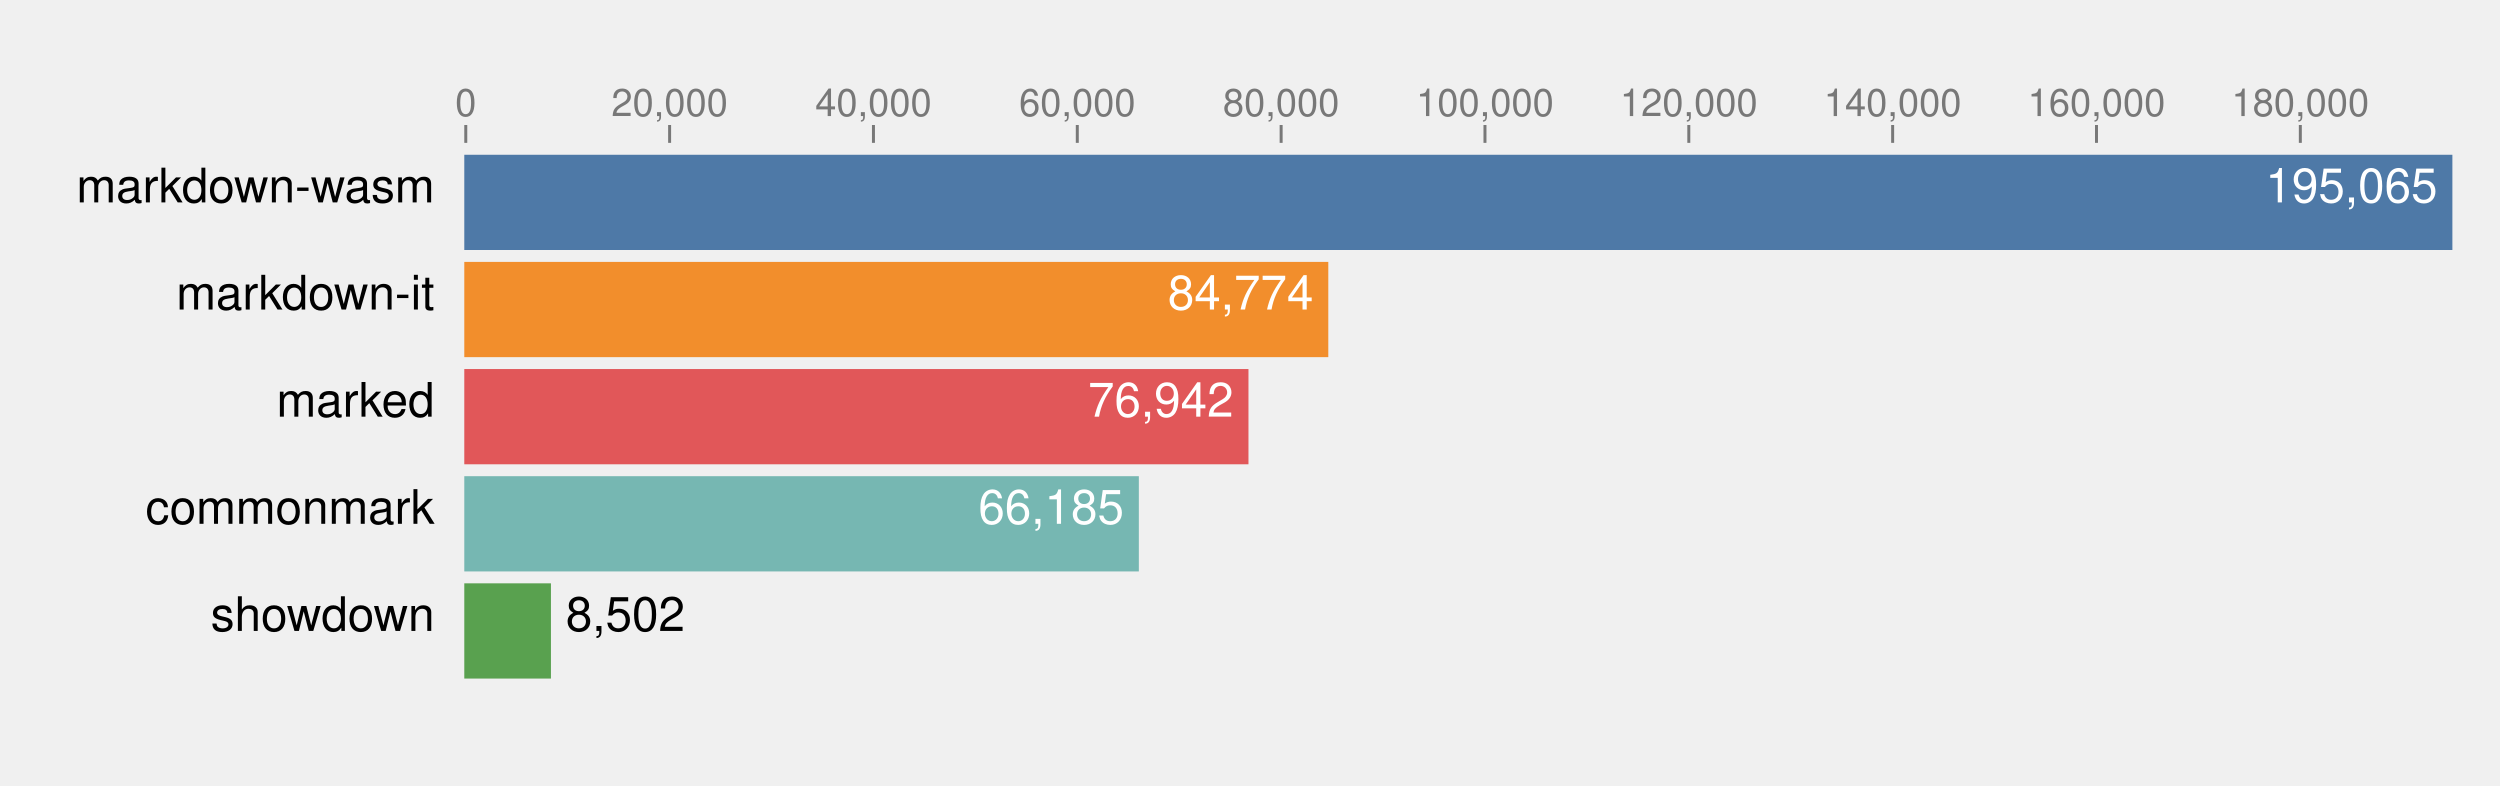
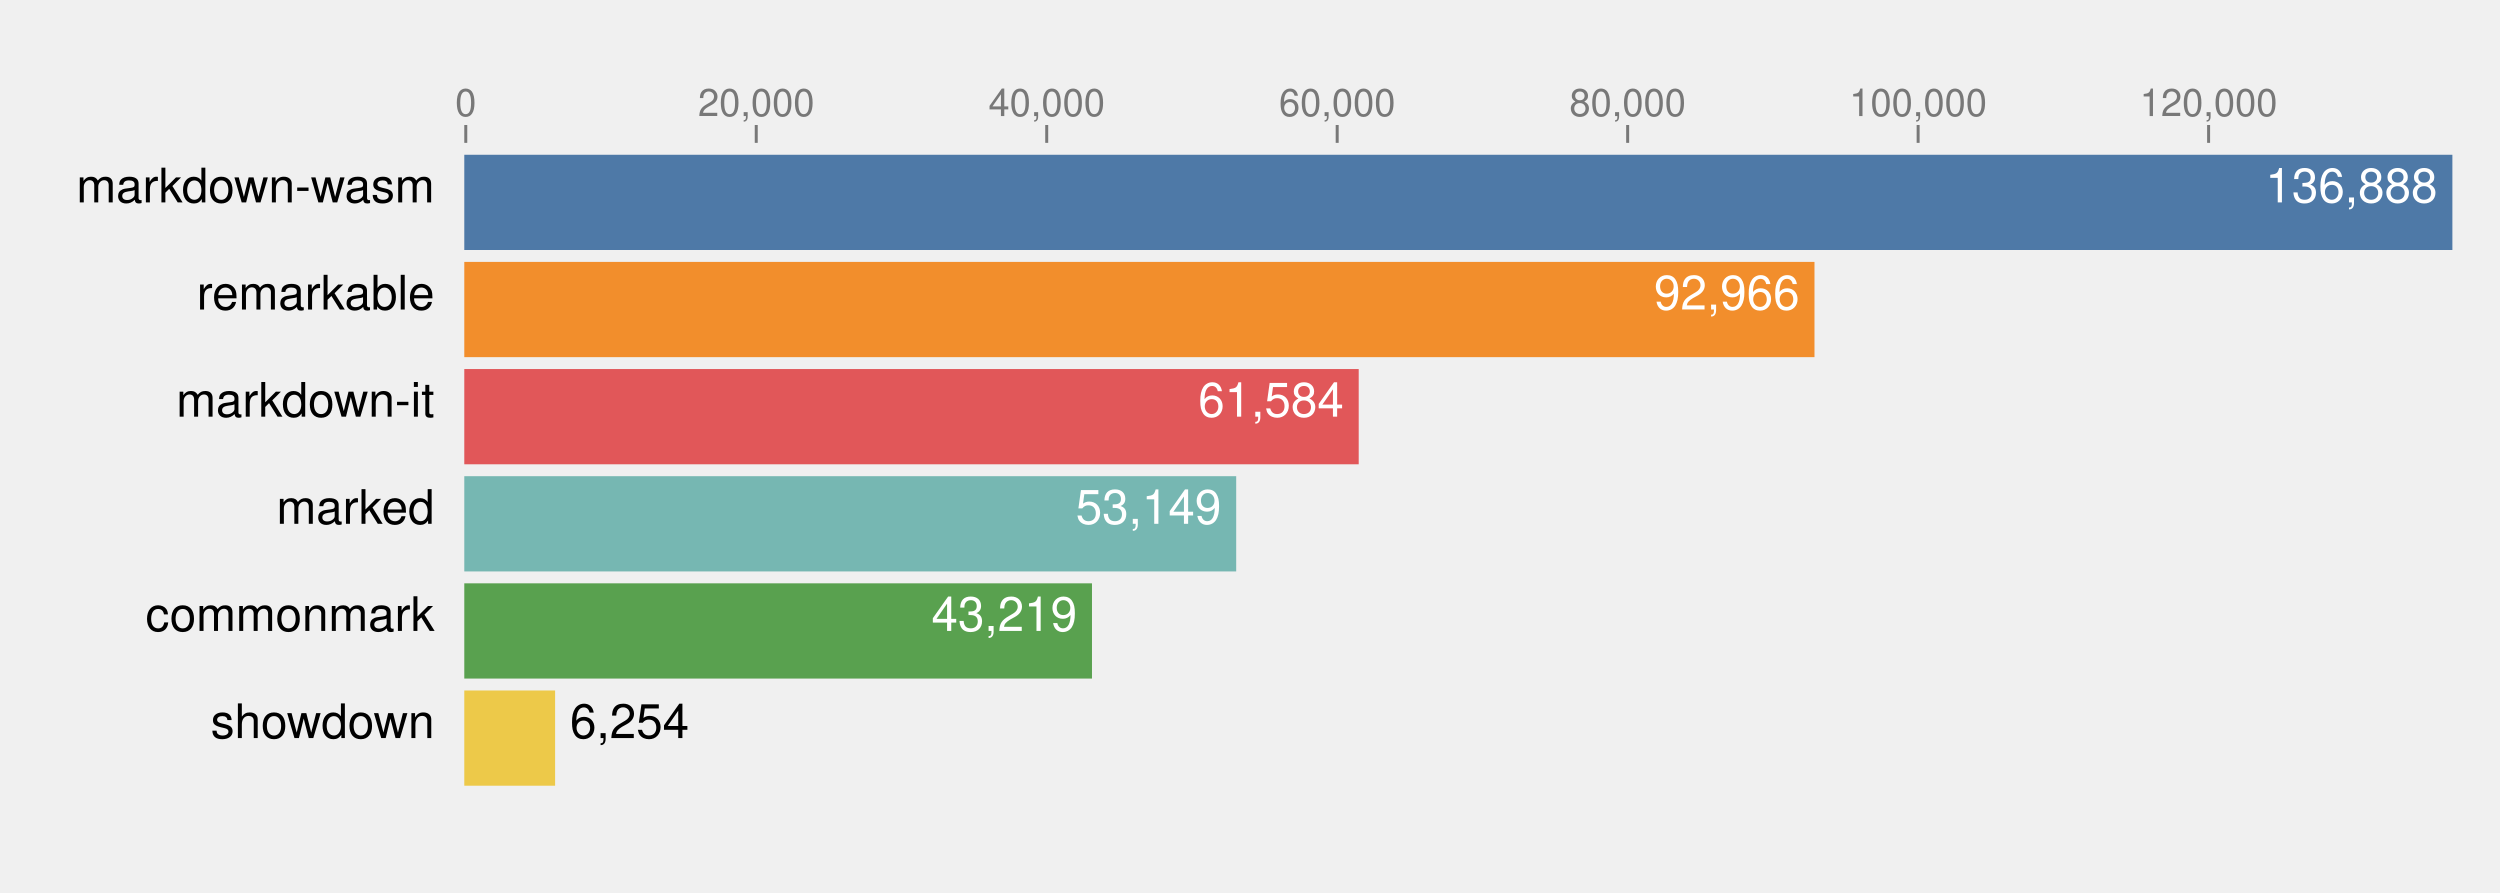
- <svg xmlns="http://www.w3.org/2000/svg" width="840" height="264" font-family="-apple-system,BlinkMacSystemFont,&quot;Segoe UI&quot;,Helvetica,Arial,sans-serif" font-size="16">
+ <svg xmlns="http://www.w3.org/2000/svg" width="840" height="300" font-family="-apple-system,BlinkMacSystemFont,&quot;Segoe UI&quot;,Helvetica,Arial,sans-serif" font-size="16">
  <g text-anchor="end" font-weight="500">
    <text alignment-baseline="central" x="156" y="68" dx="-10">markdown-wasm</text>
-     <text alignment-baseline="central" x="156" y="104" dx="-10">markdown-it</text>
-     <text alignment-baseline="central" x="156" y="140" dx="-10">marked</text>
-     <text alignment-baseline="central" x="156" y="176" dx="-10">commonmark</text>
-     <text alignment-baseline="central" x="156" y="212" dx="-10">showdown</text>
+     <text alignment-baseline="central" x="156" y="104" dx="-10">remarkable</text>
+     <text alignment-baseline="central" x="156" y="140" dx="-10">markdown-it</text>
+     <text alignment-baseline="central" x="156" y="176" dx="-10">marked</text>
+     <text alignment-baseline="central" x="156" y="212" dx="-10">commonmark</text>
+     <text alignment-baseline="central" x="156" y="248" dx="-10">showdown</text>
  </g>
  <path fill="#4e79a7" d="M156 52h668v32H156z" />
-   <path fill="#f28e2c" d="M156 88h290.307v32H156z" />
-   <path fill="#e15759" d="M156 124h263.486v32H156z" />
-   <path fill="#76b7b2" d="M156 160h226.65v32H156z" />
-   <path fill="#59a14f" d="M156 196h29.116v32H156z" />
+   <path fill="#f28e2c" d="M156 88h453.666v32H156z" />
+   <path fill="#e15759" d="M156 124h300.527v32H156z" />
+   <path fill="#76b7b2" d="M156 160h259.363v32H156z" />
+   <path fill="#59a14f" d="M156 196h210.906v32H156z" />
+   <path fill="#edc949" d="M156 232h30.517v32H156z" />
  <g fill="#fff" text-anchor="end" font-weight="500">
-     <text x="824" y="68" alignment-baseline="central" dx="-5">195,065</text>
-     <text x="446.307" y="104" alignment-baseline="central" dx="-5">84,774</text>
-     <text x="419.486" y="140" alignment-baseline="central" dx="-5">76,942</text>
-     <text x="382.65" y="176" alignment-baseline="central" dx="-5">66,185</text>
-     <text x="185.116" y="212" alignment-baseline="central" dx="5" fill="#000" text-anchor="start">8,502</text>
+     <text x="824" y="68" alignment-baseline="central" dx="-5">136,888</text>
+     <text x="609.666" y="104" alignment-baseline="central" dx="-5">92,966</text>
+     <text x="456.527" y="140" alignment-baseline="central" dx="-5">61,584</text>
+     <text x="415.363" y="176" alignment-baseline="central" dx="-5">53,149</text>
+     <text x="366.906" y="212" alignment-baseline="central" dx="-5">43,219</text>
+     <text x="186.517" y="248" alignment-baseline="central" dx="5" fill="#000" text-anchor="start">6,254</text>
  </g>
  <g fill="none" font-size="12.8" text-anchor="middle" opacity=".5">
    <g class="tick">
      <path stroke="currentColor" d="M156.5 48v-6" />
      <text fill="currentColor" y="-9" dy="0em" transform="translate(156.5 48)">0</text>
    </g>
    <g class="tick">
-       <path stroke="currentColor" d="M224.99 48v-6" />
-       <text fill="currentColor" y="-9" dy="0em" transform="translate(224.99 48)">20,000</text>
+       <path stroke="currentColor" d="M254.098 48v-6" />
+       <text fill="currentColor" y="-9" dy="0em" transform="translate(254.098 48)">20,000</text>
    </g>
    <g class="tick">
-       <path stroke="currentColor" d="M293.48 48v-6" />
-       <text fill="currentColor" y="-9" dy="0em" transform="translate(293.48 48)">40,000</text>
+       <path stroke="currentColor" d="M351.697 48v-6" />
+       <text fill="currentColor" y="-9" dy="0em" transform="translate(351.697 48)">40,000</text>
    </g>
    <g class="tick">
-       <path stroke="currentColor" d="M361.97 48v-6" />
-       <text fill="currentColor" y="-9" dy="0em" transform="translate(361.97 48)">60,000</text>
+       <path stroke="currentColor" d="M449.295 48v-6" />
+       <text fill="currentColor" y="-9" dy="0em" transform="translate(449.295 48)">60,000</text>
    </g>
    <g class="tick">
-       <path stroke="currentColor" d="M430.46 48v-6" />
-       <text fill="currentColor" y="-9" dy="0em" transform="translate(430.46 48)">80,000</text>
+       <path stroke="currentColor" d="M546.893 48v-6" />
+       <text fill="currentColor" y="-9" dy="0em" transform="translate(546.893 48)">80,000</text>
    </g>
    <g class="tick">
-       <path stroke="currentColor" d="M498.95 48v-6" />
-       <text fill="currentColor" y="-9" dy="0em" transform="translate(498.95 48)">100,000</text>
+       <path stroke="currentColor" d="M644.491 48v-6" />
+       <text fill="currentColor" y="-9" dy="0em" transform="translate(644.491 48)">100,000</text>
    </g>
    <g class="tick">
-       <path stroke="currentColor" d="M567.44 48v-6" />
-       <text fill="currentColor" y="-9" dy="0em" transform="translate(567.44 48)">120,000</text>
-     </g>
-     <g class="tick">
-       <path stroke="currentColor" d="M635.93 48v-6" />
-       <text fill="currentColor" y="-9" dy="0em" transform="translate(635.93 48)">140,000</text>
-     </g>
-     <g class="tick">
-       <path stroke="currentColor" d="M704.42 48v-6" />
-       <text fill="currentColor" y="-9" dy="0em" transform="translate(704.42 48)">160,000</text>
-     </g>
-     <g class="tick">
-       <path stroke="currentColor" d="M772.909 48v-6" />
-       <text fill="currentColor" y="-9" dy="0em" transform="translate(772.909 48)">180,000</text>
+       <path stroke="currentColor" d="M742.09 48v-6" />
+       <text fill="currentColor" y="-9" dy="0em" transform="translate(742.09 48)">120,000</text>
    </g>
  </g>
</svg>
